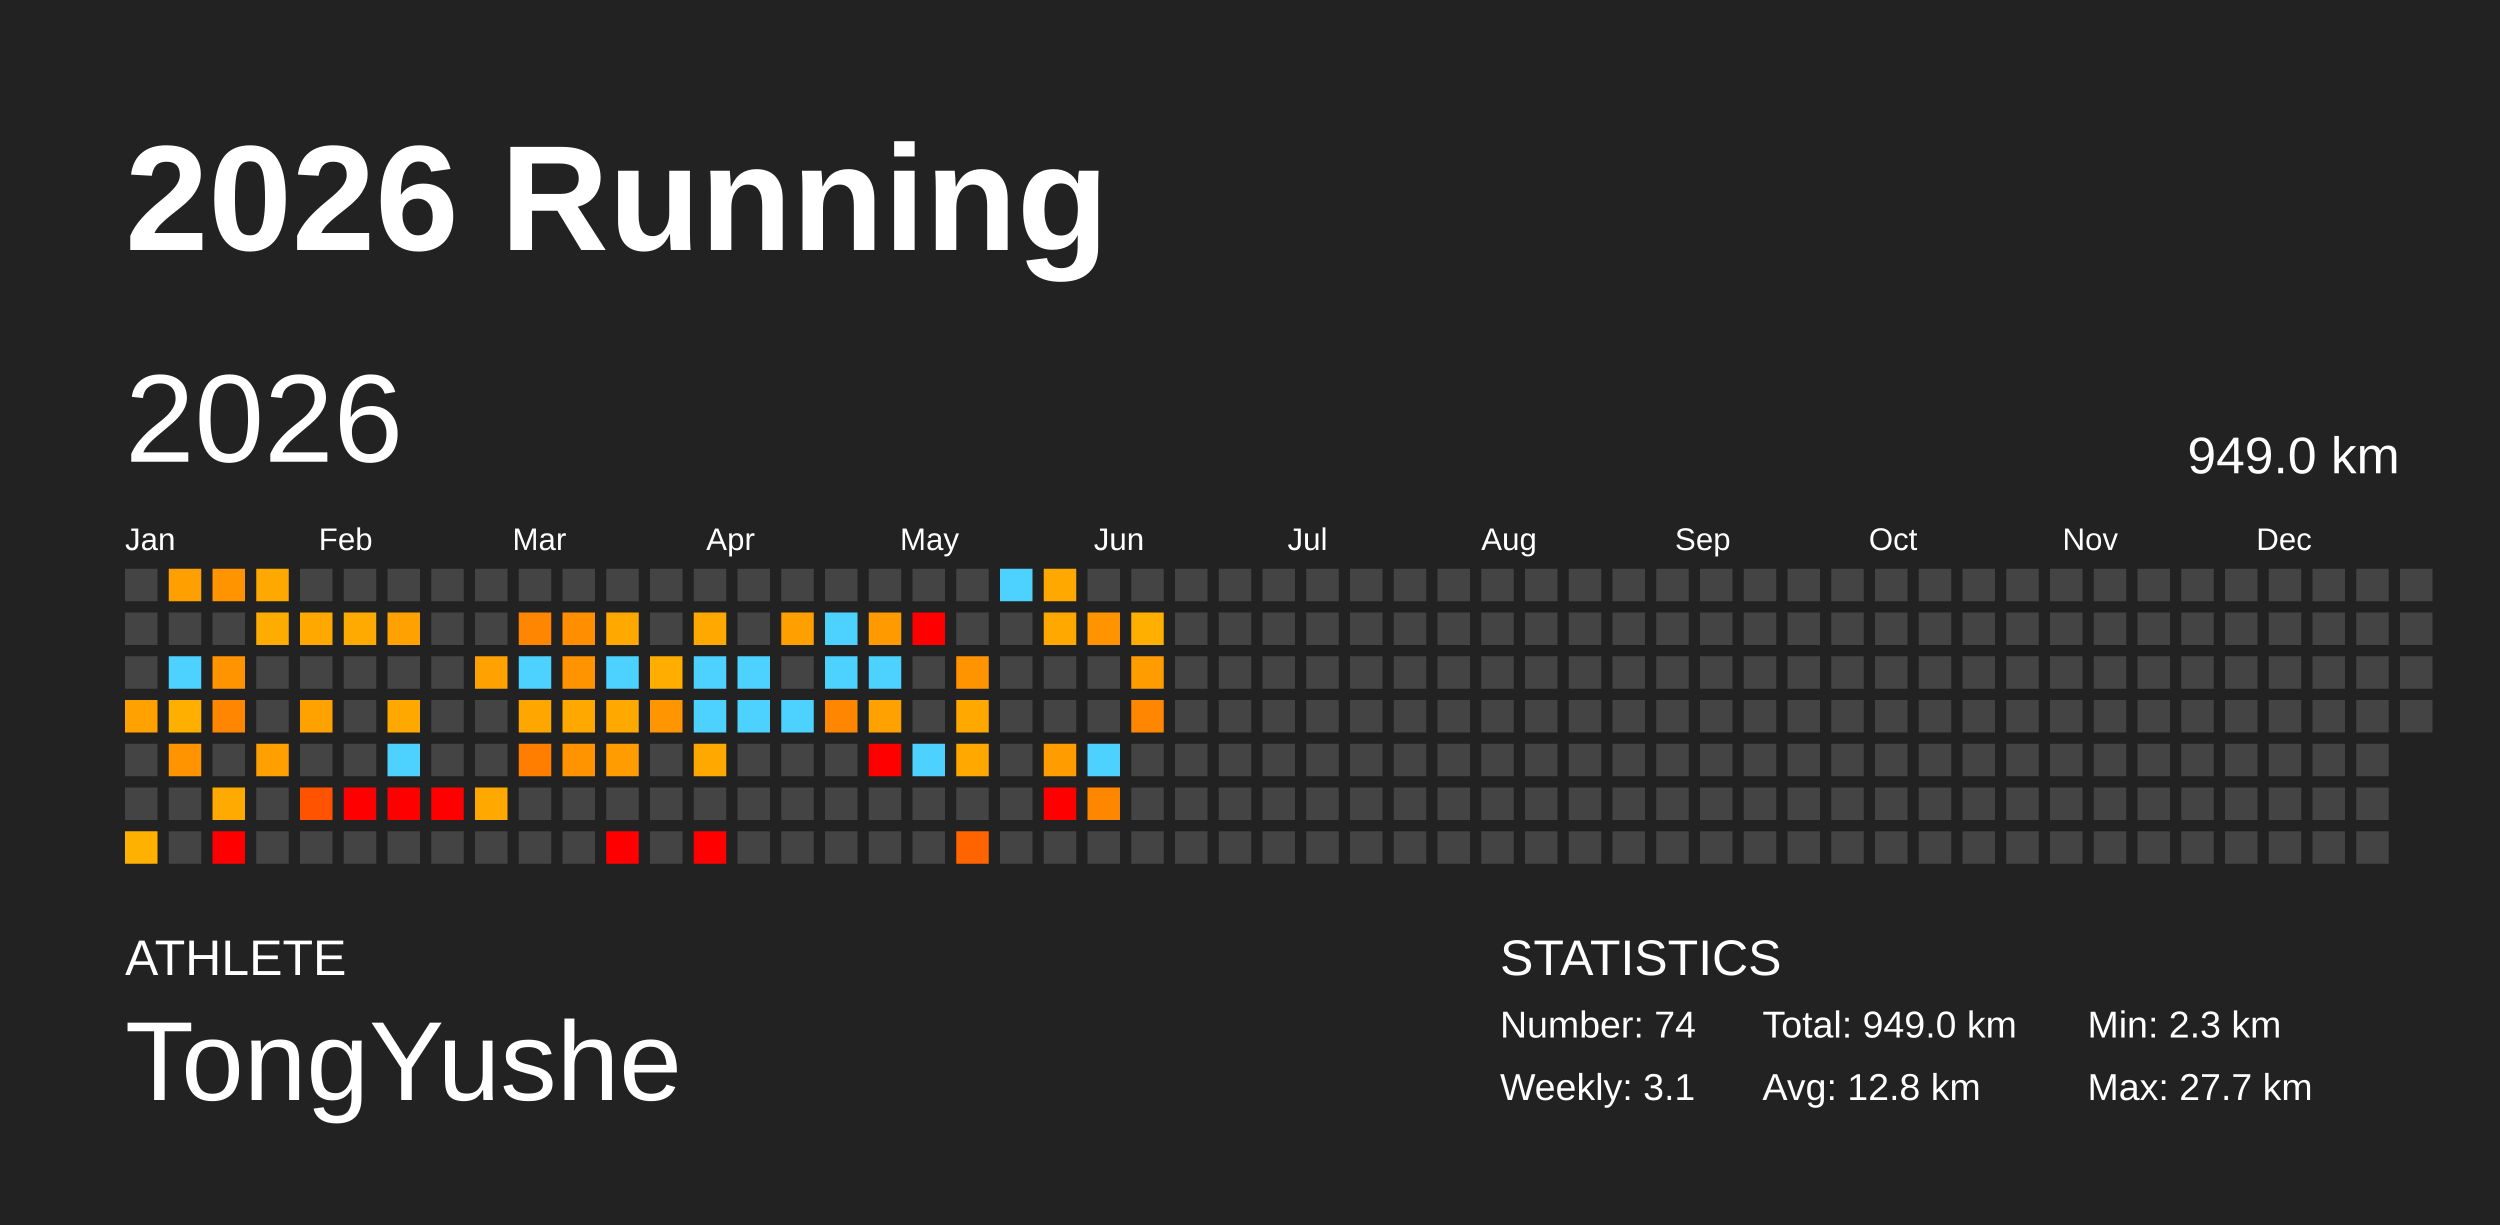
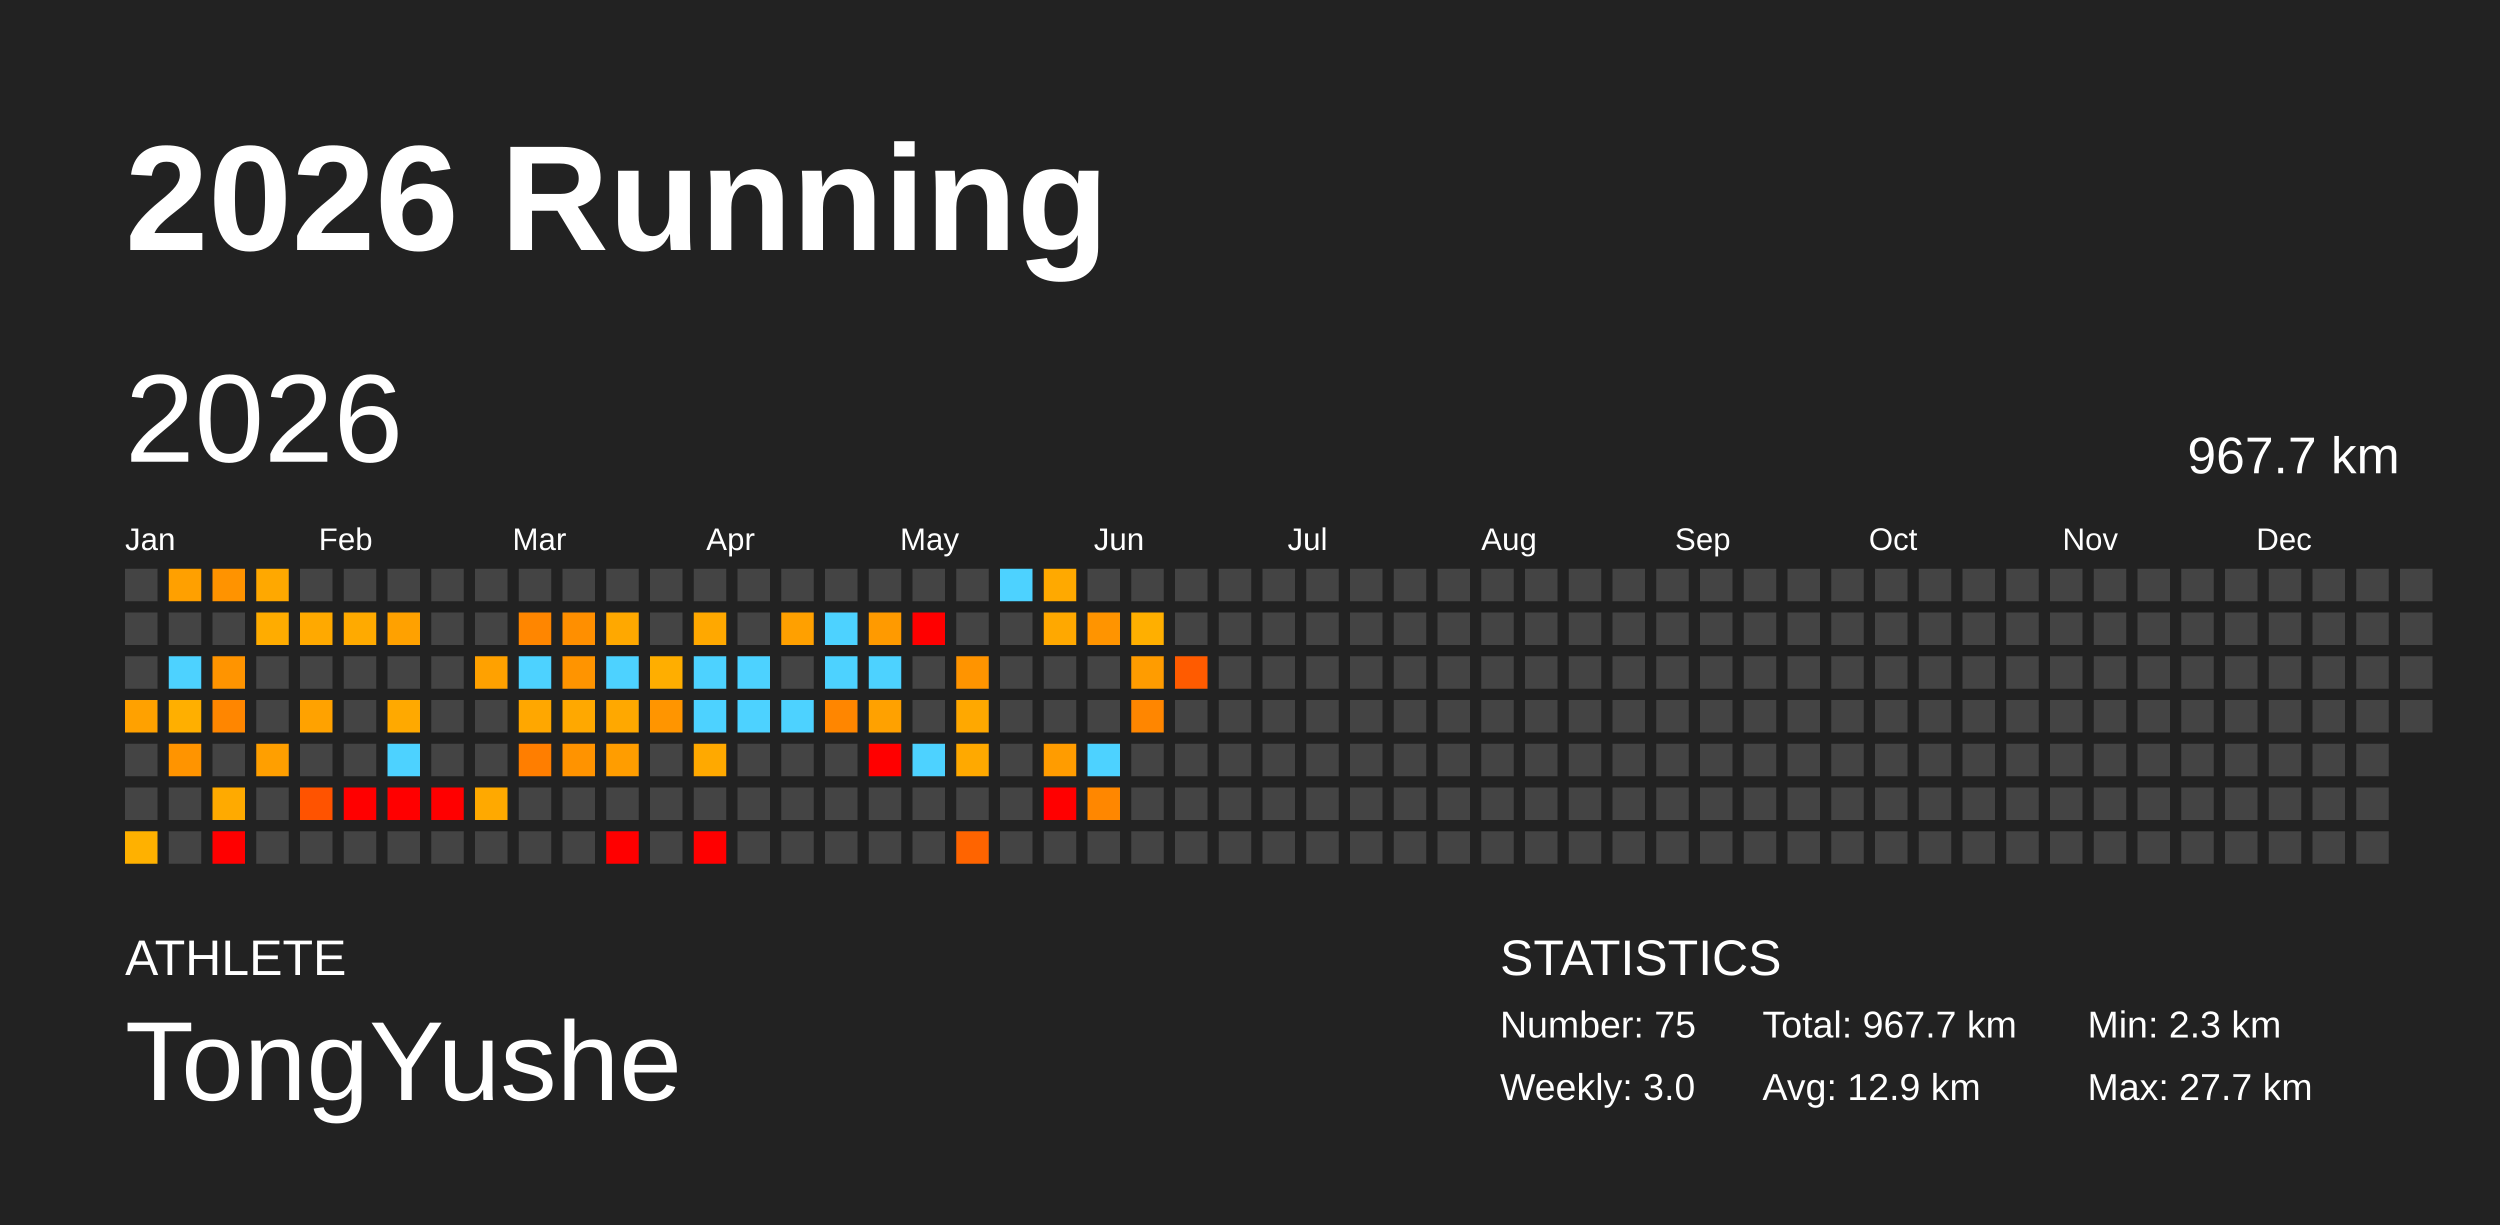
<svg xmlns="http://www.w3.org/2000/svg" baseProfile="full" height="98mm" version="1.1" viewBox="0,0,200,98" width="200mm">
  <defs />
  <rect fill="#222222" height="98" width="200" x="0" y="0" />
  <text fill="#FFFFFF" style="font-size:12px; font-family:Arial; font-weight:bold;" x="10" y="20">2026 Running</text>
  <text fill="#FFFFFF" style="font-size:4px; font-family:Arial" x="10" y="78">ATHLETE</text>
  <text fill="#FFFFFF" style="font-size:9px; font-family:Arial" x="10" y="88">TongYushe</text>
  <text fill="#FFFFFF" style="font-size:4px; font-family:Arial" x="120" y="78">STATISTICS</text>
-   <text fill="#FFFFFF" style="font-size:3px; font-family:Arial" x="120" y="83">Number: 74</text>
-   <text fill="#FFFFFF" style="font-size:3px; font-family:Arial" x="120" y="88">Weekly: 3.1</text>
-   <text fill="#FFFFFF" style="font-size:3px; font-family:Arial" x="141" y="83">Total: 949.0 km</text>
-   <text fill="#FFFFFF" style="font-size:3px; font-family:Arial" x="141" y="88">Avg: 12.8 km</text>
+   <text fill="#FFFFFF" style="font-size:3px; font-family:Arial" x="120" y="83">Number: 75</text>
+   <text fill="#FFFFFF" style="font-size:3px; font-family:Arial" x="120" y="88">Weekly: 3.0</text>
+   <text fill="#FFFFFF" style="font-size:3px; font-family:Arial" x="141" y="83">Total: 967.7 km</text>
+   <text fill="#FFFFFF" style="font-size:3px; font-family:Arial" x="141" y="88">Avg: 12.9 km</text>
  <text fill="#FFFFFF" style="font-size:3px; font-family:Arial" x="167" y="83">Min: 2.3 km</text>
  <text fill="#FFFFFF" style="font-size:3px; font-family:Arial" x="167" y="88">Max: 27.7 km</text>
  <text dominant-baseline="hanging" fill="#FFFFFF" style="font-size:10.0px; font-family:Arial;" x="10" y="30">2026</text>
-   <text dominant-baseline="hanging" fill="#FFFFFF" style="font-size:4.125px; font-family:Arial;" x="175" y="35">949.0 km</text>
+   <text dominant-baseline="hanging" fill="#FFFFFF" style="font-size:4.125px; font-family:Arial;" x="175" y="35">967.7 km</text>
  <text fill="#FFFFFF" style="font-size:2.5px; font-family:Arial" x="10.0" y="44">Jan</text>
  <text fill="#FFFFFF" style="font-size:2.5px; font-family:Arial" x="25.5" y="44">Feb</text>
  <text fill="#FFFFFF" style="font-size:2.5px; font-family:Arial" x="41.0" y="44">Mar</text>
  <text fill="#FFFFFF" style="font-size:2.5px; font-family:Arial" x="56.5" y="44">Apr</text>
  <text fill="#FFFFFF" style="font-size:2.5px; font-family:Arial" x="72.0" y="44">May</text>
  <text fill="#FFFFFF" style="font-size:2.5px; font-family:Arial" x="87.5" y="44">Jun</text>
  <text fill="#FFFFFF" style="font-size:2.5px; font-family:Arial" x="103.0" y="44">Jul</text>
  <text fill="#FFFFFF" style="font-size:2.5px; font-family:Arial" x="118.5" y="44">Aug</text>
  <text fill="#FFFFFF" style="font-size:2.5px; font-family:Arial" x="134.0" y="44">Sep</text>
  <text fill="#FFFFFF" style="font-size:2.5px; font-family:Arial" x="149.5" y="44">Oct</text>
  <text fill="#FFFFFF" style="font-size:2.5px; font-family:Arial" x="165.0" y="44">Nov</text>
  <text fill="#FFFFFF" style="font-size:2.5px; font-family:Arial" x="180.5" y="44">Dec</text>
  <rect fill="#444444" height="2.6" width="2.6" x="10.0" y="45.5" />
  <rect fill="#444444" height="2.6" width="2.6" x="10.0" y="49.0" />
  <rect fill="#444444" height="2.6" width="2.6" x="10.0" y="52.5" />
  <rect fill="#ffa100" height="2.6" width="2.6" x="10.0" y="56.0" />
  <rect fill="#444444" height="2.6" width="2.6" x="10.0" y="59.5" />
  <rect fill="#444444" height="2.6" width="2.6" x="10.0" y="63.0" />
  <rect fill="#ffb100" height="2.6" width="2.6" x="10.0" y="66.5" />
  <rect fill="#ffa000" height="2.6" width="2.6" x="13.5" y="45.5" />
  <rect fill="#444444" height="2.6" width="2.6" x="13.5" y="49.0" />
  <rect fill="#4dd2ff" height="2.6" width="2.6" x="13.5" y="52.5" />
  <rect fill="#ffaf00" height="2.6" width="2.6" x="13.5" y="56.0" />
  <rect fill="#ff9400" height="2.6" width="2.6" x="13.5" y="59.5" />
  <rect fill="#444444" height="2.6" width="2.6" x="13.5" y="63.0" />
  <rect fill="#444444" height="2.6" width="2.6" x="13.5" y="66.5" />
  <rect fill="#ff9300" height="2.6" width="2.6" x="17.0" y="45.5" />
  <rect fill="#444444" height="2.6" width="2.6" x="17.0" y="49.0" />
  <rect fill="#ff9400" height="2.6" width="2.6" x="17.0" y="52.5" />
  <rect fill="#ff8600" height="2.6" width="2.6" x="17.0" y="56.0" />
  <rect fill="#444444" height="2.6" width="2.6" x="17.0" y="59.5" />
  <rect fill="#ffaa00" height="2.6" width="2.6" x="17.0" y="63.0" />
  <rect fill="red" height="2.6" width="2.6" x="17.0" y="66.5" />
  <rect fill="#ffa800" height="2.6" width="2.6" x="20.5" y="45.5" />
  <rect fill="#ffac00" height="2.6" width="2.6" x="20.5" y="49.0" />
  <rect fill="#444444" height="2.6" width="2.6" x="20.5" y="52.5" />
  <rect fill="#444444" height="2.6" width="2.6" x="20.5" y="56.0" />
  <rect fill="#ff9f00" height="2.6" width="2.6" x="20.5" y="59.5" />
  <rect fill="#444444" height="2.6" width="2.6" x="20.5" y="63.0" />
  <rect fill="#444444" height="2.6" width="2.6" x="20.5" y="66.5" />
  <rect fill="#444444" height="2.6" width="2.6" x="24.0" y="45.5" />
  <rect fill="#ffa900" height="2.6" width="2.6" x="24.0" y="49.0" />
  <rect fill="#444444" height="2.6" width="2.6" x="24.0" y="52.5" />
  <rect fill="#ffa200" height="2.6" width="2.6" x="24.0" y="56.0" />
  <rect fill="#444444" height="2.6" width="2.6" x="24.0" y="59.5" />
  <rect fill="#ff5300" height="2.6" width="2.6" x="24.0" y="63.0" />
  <rect fill="#444444" height="2.6" width="2.6" x="24.0" y="66.5" />
  <rect fill="#444444" height="2.6" width="2.6" x="27.5" y="45.5" />
  <rect fill="#ffaa00" height="2.6" width="2.6" x="27.5" y="49.0" />
  <rect fill="#444444" height="2.6" width="2.6" x="27.5" y="52.5" />
  <rect fill="#444444" height="2.6" width="2.6" x="27.5" y="56.0" />
  <rect fill="#444444" height="2.6" width="2.6" x="27.5" y="59.5" />
  <rect fill="red" height="2.6" width="2.6" x="27.5" y="63.0" />
  <rect fill="#444444" height="2.6" width="2.6" x="27.5" y="66.5" />
  <rect fill="#444444" height="2.6" width="2.6" x="31.0" y="45.5" />
  <rect fill="#ffa100" height="2.6" width="2.6" x="31.0" y="49.0" />
  <rect fill="#444444" height="2.6" width="2.6" x="31.0" y="52.5" />
  <rect fill="#ffa900" height="2.6" width="2.6" x="31.0" y="56.0" />
  <rect fill="#4dd2ff" height="2.6" width="2.6" x="31.0" y="59.5" />
  <rect fill="red" height="2.6" width="2.6" x="31.0" y="63.0" />
  <rect fill="#444444" height="2.6" width="2.6" x="31.0" y="66.5" />
  <rect fill="#444444" height="2.6" width="2.6" x="34.5" y="45.5" />
  <rect fill="#444444" height="2.6" width="2.6" x="34.5" y="49.0" />
  <rect fill="#444444" height="2.6" width="2.6" x="34.5" y="52.5" />
  <rect fill="#444444" height="2.6" width="2.6" x="34.5" y="56.0" />
  <rect fill="#444444" height="2.6" width="2.6" x="34.5" y="59.5" />
  <rect fill="red" height="2.6" width="2.6" x="34.5" y="63.0" />
  <rect fill="#444444" height="2.6" width="2.6" x="34.5" y="66.5" />
  <rect fill="#444444" height="2.6" width="2.6" x="38.0" y="45.5" />
  <rect fill="#444444" height="2.6" width="2.6" x="38.0" y="49.0" />
  <rect fill="#ffa100" height="2.6" width="2.6" x="38.0" y="52.5" />
  <rect fill="#444444" height="2.6" width="2.6" x="38.0" y="56.0" />
  <rect fill="#444444" height="2.6" width="2.6" x="38.0" y="59.5" />
  <rect fill="#ffa900" height="2.6" width="2.6" x="38.0" y="63.0" />
  <rect fill="#444444" height="2.6" width="2.6" x="38.0" y="66.5" />
  <rect fill="#444444" height="2.6" width="2.6" x="41.5" y="45.5" />
  <rect fill="#ff8600" height="2.6" width="2.6" x="41.5" y="49.0" />
  <rect fill="#4dd2ff" height="2.6" width="2.6" x="41.5" y="52.5" />
  <rect fill="#ffa700" height="2.6" width="2.6" x="41.5" y="56.0" />
  <rect fill="#ff7e00" height="2.6" width="2.6" x="41.5" y="59.5" />
  <rect fill="#444444" height="2.6" width="2.6" x="41.5" y="63.0" />
  <rect fill="#444444" height="2.6" width="2.6" x="41.5" y="66.5" />
  <rect fill="#444444" height="2.6" width="2.6" x="45.0" y="45.5" />
  <rect fill="#ff8f00" height="2.6" width="2.6" x="45.0" y="49.0" />
  <rect fill="#ff9400" height="2.6" width="2.6" x="45.0" y="52.5" />
  <rect fill="#ffa800" height="2.6" width="2.6" x="45.0" y="56.0" />
  <rect fill="#ff9300" height="2.6" width="2.6" x="45.0" y="59.5" />
  <rect fill="#444444" height="2.6" width="2.6" x="45.0" y="63.0" />
  <rect fill="#444444" height="2.6" width="2.6" x="45.0" y="66.5" />
  <rect fill="#444444" height="2.6" width="2.6" x="48.5" y="45.5" />
  <rect fill="#ffa800" height="2.6" width="2.6" x="48.5" y="49.0" />
  <rect fill="#4dd2ff" height="2.6" width="2.6" x="48.5" y="52.5" />
  <rect fill="#ffa800" height="2.6" width="2.6" x="48.5" y="56.0" />
  <rect fill="#ff9d00" height="2.6" width="2.6" x="48.5" y="59.5" />
  <rect fill="#444444" height="2.6" width="2.6" x="48.5" y="63.0" />
  <rect fill="red" height="2.6" width="2.6" x="48.5" y="66.5" />
  <rect fill="#444444" height="2.6" width="2.6" x="52.0" y="45.5" />
  <rect fill="#444444" height="2.6" width="2.6" x="52.0" y="49.0" />
  <rect fill="#ffae00" height="2.6" width="2.6" x="52.0" y="52.5" />
  <rect fill="#ff9500" height="2.6" width="2.6" x="52.0" y="56.0" />
  <rect fill="#444444" height="2.6" width="2.6" x="52.0" y="59.5" />
  <rect fill="#444444" height="2.6" width="2.6" x="52.0" y="63.0" />
  <rect fill="#444444" height="2.6" width="2.6" x="52.0" y="66.5" />
  <rect fill="#444444" height="2.6" width="2.6" x="55.5" y="45.5" />
  <rect fill="#ffa800" height="2.6" width="2.6" x="55.5" y="49.0" />
  <rect fill="#4dd2ff" height="2.6" width="2.6" x="55.5" y="52.5" />
  <rect fill="#4dd2ff" height="2.6" width="2.6" x="55.5" y="56.0" />
  <rect fill="#ffa900" height="2.6" width="2.6" x="55.5" y="59.5" />
  <rect fill="#444444" height="2.6" width="2.6" x="55.5" y="63.0" />
  <rect fill="red" height="2.6" width="2.6" x="55.5" y="66.5" />
  <rect fill="#444444" height="2.6" width="2.6" x="59.0" y="45.5" />
  <rect fill="#444444" height="2.6" width="2.6" x="59.0" y="49.0" />
  <rect fill="#4dd2ff" height="2.6" width="2.6" x="59.0" y="52.5" />
  <rect fill="#4dd2ff" height="2.6" width="2.6" x="59.0" y="56.0" />
  <rect fill="#444444" height="2.6" width="2.6" x="59.0" y="59.5" />
  <rect fill="#444444" height="2.6" width="2.6" x="59.0" y="63.0" />
  <rect fill="#444444" height="2.6" width="2.6" x="59.0" y="66.5" />
  <rect fill="#444444" height="2.6" width="2.6" x="62.5" y="45.5" />
  <rect fill="#ffa000" height="2.6" width="2.6" x="62.5" y="49.0" />
  <rect fill="#444444" height="2.6" width="2.6" x="62.5" y="52.5" />
  <rect fill="#4dd2ff" height="2.6" width="2.6" x="62.5" y="56.0" />
  <rect fill="#444444" height="2.6" width="2.6" x="62.5" y="59.5" />
  <rect fill="#444444" height="2.6" width="2.6" x="62.5" y="63.0" />
  <rect fill="#444444" height="2.6" width="2.6" x="62.5" y="66.5" />
  <rect fill="#444444" height="2.6" width="2.6" x="66.0" y="45.5" />
  <rect fill="#4dd2ff" height="2.6" width="2.6" x="66.0" y="49.0" />
  <rect fill="#4dd2ff" height="2.6" width="2.6" x="66.0" y="52.5" />
  <rect fill="#ff8600" height="2.6" width="2.6" x="66.0" y="56.0" />
  <rect fill="#444444" height="2.6" width="2.6" x="66.0" y="59.5" />
  <rect fill="#444444" height="2.6" width="2.6" x="66.0" y="63.0" />
  <rect fill="#444444" height="2.6" width="2.6" x="66.0" y="66.5" />
  <rect fill="#444444" height="2.6" width="2.6" x="69.5" y="45.5" />
  <rect fill="#ff9a00" height="2.6" width="2.6" x="69.5" y="49.0" />
  <rect fill="#4dd2ff" height="2.6" width="2.6" x="69.5" y="52.5" />
  <rect fill="#ffa100" height="2.6" width="2.6" x="69.5" y="56.0" />
  <rect fill="red" height="2.6" width="2.6" x="69.5" y="59.5" />
  <rect fill="#444444" height="2.6" width="2.6" x="69.5" y="63.0" />
  <rect fill="#444444" height="2.6" width="2.6" x="69.5" y="66.5" />
  <rect fill="#444444" height="2.6" width="2.6" x="73.0" y="45.5" />
  <rect fill="red" height="2.6" width="2.6" x="73.0" y="49.0" />
  <rect fill="#444444" height="2.6" width="2.6" x="73.0" y="52.5" />
  <rect fill="#444444" height="2.6" width="2.6" x="73.0" y="56.0" />
  <rect fill="#4dd2ff" height="2.6" width="2.6" x="73.0" y="59.5" />
  <rect fill="#444444" height="2.6" width="2.6" x="73.0" y="63.0" />
  <rect fill="#444444" height="2.6" width="2.6" x="73.0" y="66.5" />
  <rect fill="#444444" height="2.6" width="2.6" x="76.5" y="45.5" />
  <rect fill="#444444" height="2.6" width="2.6" x="76.5" y="49.0" />
  <rect fill="#ff9400" height="2.6" width="2.6" x="76.5" y="52.5" />
  <rect fill="#ffa800" height="2.6" width="2.6" x="76.5" y="56.0" />
  <rect fill="#ffa900" height="2.6" width="2.6" x="76.5" y="59.5" />
  <rect fill="#444444" height="2.6" width="2.6" x="76.5" y="63.0" />
  <rect fill="#ff6400" height="2.6" width="2.6" x="76.5" y="66.5" />
  <rect fill="#4dd2ff" height="2.6" width="2.6" x="80.0" y="45.5" />
  <rect fill="#444444" height="2.6" width="2.6" x="80.0" y="49.0" />
  <rect fill="#444444" height="2.6" width="2.6" x="80.0" y="52.5" />
  <rect fill="#444444" height="2.6" width="2.6" x="80.0" y="56.0" />
  <rect fill="#444444" height="2.6" width="2.6" x="80.0" y="59.5" />
  <rect fill="#444444" height="2.6" width="2.6" x="80.0" y="63.0" />
  <rect fill="#444444" height="2.6" width="2.6" x="80.0" y="66.5" />
  <rect fill="#ffa900" height="2.6" width="2.6" x="83.5" y="45.5" />
  <rect fill="#ffa800" height="2.6" width="2.6" x="83.5" y="49.0" />
  <rect fill="#444444" height="2.6" width="2.6" x="83.5" y="52.5" />
  <rect fill="#444444" height="2.6" width="2.6" x="83.5" y="56.0" />
  <rect fill="#ff9c00" height="2.6" width="2.6" x="83.5" y="59.5" />
  <rect fill="red" height="2.6" width="2.6" x="83.5" y="63.0" />
  <rect fill="#444444" height="2.6" width="2.6" x="83.5" y="66.5" />
  <rect fill="#444444" height="2.6" width="2.6" x="87.0" y="45.5" />
  <rect fill="#ff9400" height="2.6" width="2.6" x="87.0" y="49.0" />
  <rect fill="#444444" height="2.6" width="2.6" x="87.0" y="52.5" />
  <rect fill="#444444" height="2.6" width="2.6" x="87.0" y="56.0" />
  <rect fill="#4dd2ff" height="2.6" width="2.6" x="87.0" y="59.5" />
  <rect fill="#ff8700" height="2.6" width="2.6" x="87.0" y="63.0" />
  <rect fill="#444444" height="2.6" width="2.6" x="87.0" y="66.5" />
  <rect fill="#444444" height="2.6" width="2.6" x="90.5" y="45.5" />
  <rect fill="#ffaf00" height="2.6" width="2.6" x="90.5" y="49.0" />
  <rect fill="#ff9c00" height="2.6" width="2.6" x="90.5" y="52.5" />
  <rect fill="#ff8600" height="2.6" width="2.6" x="90.5" y="56.0" />
  <rect fill="#444444" height="2.6" width="2.6" x="90.5" y="59.5" />
  <rect fill="#444444" height="2.6" width="2.6" x="90.5" y="63.0" />
  <rect fill="#444444" height="2.6" width="2.6" x="90.5" y="66.5" />
  <rect fill="#444444" height="2.6" width="2.6" x="94.0" y="45.5" />
  <rect fill="#444444" height="2.6" width="2.6" x="94.0" y="49.0" />
-   <rect fill="#444444" height="2.6" width="2.6" x="94.0" y="52.5" />
+   <rect fill="#ff5b00" height="2.6" width="2.6" x="94.0" y="52.5" />
  <rect fill="#444444" height="2.6" width="2.6" x="94.0" y="56.0" />
  <rect fill="#444444" height="2.6" width="2.6" x="94.0" y="59.5" />
  <rect fill="#444444" height="2.6" width="2.6" x="94.0" y="63.0" />
  <rect fill="#444444" height="2.6" width="2.6" x="94.0" y="66.5" />
  <rect fill="#444444" height="2.6" width="2.6" x="97.5" y="45.5" />
  <rect fill="#444444" height="2.6" width="2.6" x="97.5" y="49.0" />
  <rect fill="#444444" height="2.6" width="2.6" x="97.5" y="52.5" />
  <rect fill="#444444" height="2.6" width="2.6" x="97.5" y="56.0" />
  <rect fill="#444444" height="2.6" width="2.6" x="97.5" y="59.5" />
  <rect fill="#444444" height="2.6" width="2.6" x="97.5" y="63.0" />
  <rect fill="#444444" height="2.6" width="2.6" x="97.5" y="66.5" />
  <rect fill="#444444" height="2.6" width="2.6" x="101.0" y="45.5" />
  <rect fill="#444444" height="2.6" width="2.6" x="101.0" y="49.0" />
  <rect fill="#444444" height="2.6" width="2.6" x="101.0" y="52.5" />
  <rect fill="#444444" height="2.6" width="2.6" x="101.0" y="56.0" />
  <rect fill="#444444" height="2.6" width="2.6" x="101.0" y="59.5" />
  <rect fill="#444444" height="2.6" width="2.6" x="101.0" y="63.0" />
  <rect fill="#444444" height="2.6" width="2.6" x="101.0" y="66.5" />
  <rect fill="#444444" height="2.6" width="2.6" x="104.5" y="45.5" />
  <rect fill="#444444" height="2.6" width="2.6" x="104.5" y="49.0" />
  <rect fill="#444444" height="2.6" width="2.6" x="104.5" y="52.5" />
  <rect fill="#444444" height="2.6" width="2.6" x="104.5" y="56.0" />
  <rect fill="#444444" height="2.6" width="2.6" x="104.5" y="59.5" />
  <rect fill="#444444" height="2.6" width="2.6" x="104.5" y="63.0" />
  <rect fill="#444444" height="2.6" width="2.6" x="104.5" y="66.5" />
  <rect fill="#444444" height="2.6" width="2.6" x="108.0" y="45.5" />
  <rect fill="#444444" height="2.6" width="2.6" x="108.0" y="49.0" />
  <rect fill="#444444" height="2.6" width="2.6" x="108.0" y="52.5" />
  <rect fill="#444444" height="2.6" width="2.6" x="108.0" y="56.0" />
  <rect fill="#444444" height="2.6" width="2.6" x="108.0" y="59.5" />
  <rect fill="#444444" height="2.6" width="2.6" x="108.0" y="63.0" />
  <rect fill="#444444" height="2.6" width="2.6" x="108.0" y="66.5" />
  <rect fill="#444444" height="2.6" width="2.6" x="111.5" y="45.5" />
  <rect fill="#444444" height="2.6" width="2.6" x="111.5" y="49.0" />
  <rect fill="#444444" height="2.6" width="2.6" x="111.5" y="52.5" />
  <rect fill="#444444" height="2.6" width="2.6" x="111.5" y="56.0" />
  <rect fill="#444444" height="2.6" width="2.6" x="111.5" y="59.5" />
  <rect fill="#444444" height="2.6" width="2.6" x="111.5" y="63.0" />
  <rect fill="#444444" height="2.6" width="2.6" x="111.5" y="66.5" />
  <rect fill="#444444" height="2.6" width="2.6" x="115.0" y="45.5" />
  <rect fill="#444444" height="2.6" width="2.6" x="115.0" y="49.0" />
  <rect fill="#444444" height="2.6" width="2.6" x="115.0" y="52.5" />
  <rect fill="#444444" height="2.6" width="2.6" x="115.0" y="56.0" />
  <rect fill="#444444" height="2.6" width="2.6" x="115.0" y="59.5" />
  <rect fill="#444444" height="2.6" width="2.6" x="115.0" y="63.0" />
  <rect fill="#444444" height="2.6" width="2.6" x="115.0" y="66.5" />
  <rect fill="#444444" height="2.6" width="2.6" x="118.5" y="45.5" />
  <rect fill="#444444" height="2.6" width="2.6" x="118.5" y="49.0" />
  <rect fill="#444444" height="2.6" width="2.6" x="118.5" y="52.5" />
  <rect fill="#444444" height="2.6" width="2.6" x="118.5" y="56.0" />
  <rect fill="#444444" height="2.6" width="2.6" x="118.5" y="59.5" />
  <rect fill="#444444" height="2.6" width="2.6" x="118.5" y="63.0" />
  <rect fill="#444444" height="2.6" width="2.6" x="118.5" y="66.5" />
  <rect fill="#444444" height="2.6" width="2.6" x="122.0" y="45.5" />
  <rect fill="#444444" height="2.6" width="2.6" x="122.0" y="49.0" />
  <rect fill="#444444" height="2.6" width="2.6" x="122.0" y="52.5" />
  <rect fill="#444444" height="2.6" width="2.6" x="122.0" y="56.0" />
  <rect fill="#444444" height="2.6" width="2.6" x="122.0" y="59.5" />
  <rect fill="#444444" height="2.6" width="2.6" x="122.0" y="63.0" />
  <rect fill="#444444" height="2.6" width="2.6" x="122.0" y="66.5" />
  <rect fill="#444444" height="2.6" width="2.6" x="125.5" y="45.5" />
  <rect fill="#444444" height="2.6" width="2.6" x="125.5" y="49.0" />
  <rect fill="#444444" height="2.6" width="2.6" x="125.5" y="52.5" />
  <rect fill="#444444" height="2.6" width="2.6" x="125.5" y="56.0" />
  <rect fill="#444444" height="2.6" width="2.6" x="125.5" y="59.5" />
  <rect fill="#444444" height="2.6" width="2.6" x="125.5" y="63.0" />
  <rect fill="#444444" height="2.6" width="2.6" x="125.5" y="66.5" />
  <rect fill="#444444" height="2.6" width="2.6" x="129.0" y="45.5" />
  <rect fill="#444444" height="2.6" width="2.6" x="129.0" y="49.0" />
  <rect fill="#444444" height="2.6" width="2.6" x="129.0" y="52.5" />
  <rect fill="#444444" height="2.6" width="2.6" x="129.0" y="56.0" />
  <rect fill="#444444" height="2.6" width="2.6" x="129.0" y="59.5" />
  <rect fill="#444444" height="2.6" width="2.6" x="129.0" y="63.0" />
  <rect fill="#444444" height="2.6" width="2.6" x="129.0" y="66.5" />
  <rect fill="#444444" height="2.6" width="2.6" x="132.5" y="45.5" />
  <rect fill="#444444" height="2.6" width="2.6" x="132.5" y="49.0" />
  <rect fill="#444444" height="2.6" width="2.6" x="132.5" y="52.5" />
  <rect fill="#444444" height="2.6" width="2.6" x="132.5" y="56.0" />
  <rect fill="#444444" height="2.6" width="2.6" x="132.5" y="59.5" />
  <rect fill="#444444" height="2.6" width="2.6" x="132.5" y="63.0" />
  <rect fill="#444444" height="2.6" width="2.6" x="132.5" y="66.5" />
  <rect fill="#444444" height="2.6" width="2.6" x="136.0" y="45.5" />
  <rect fill="#444444" height="2.6" width="2.6" x="136.0" y="49.0" />
  <rect fill="#444444" height="2.6" width="2.6" x="136.0" y="52.5" />
  <rect fill="#444444" height="2.6" width="2.6" x="136.0" y="56.0" />
  <rect fill="#444444" height="2.6" width="2.6" x="136.0" y="59.5" />
  <rect fill="#444444" height="2.6" width="2.6" x="136.0" y="63.0" />
  <rect fill="#444444" height="2.6" width="2.6" x="136.0" y="66.5" />
  <rect fill="#444444" height="2.6" width="2.6" x="139.5" y="45.5" />
  <rect fill="#444444" height="2.6" width="2.6" x="139.5" y="49.0" />
  <rect fill="#444444" height="2.6" width="2.6" x="139.5" y="52.5" />
  <rect fill="#444444" height="2.6" width="2.6" x="139.5" y="56.0" />
  <rect fill="#444444" height="2.6" width="2.6" x="139.5" y="59.5" />
  <rect fill="#444444" height="2.6" width="2.6" x="139.5" y="63.0" />
  <rect fill="#444444" height="2.6" width="2.6" x="139.5" y="66.5" />
  <rect fill="#444444" height="2.6" width="2.6" x="143.0" y="45.5" />
  <rect fill="#444444" height="2.6" width="2.6" x="143.0" y="49.0" />
  <rect fill="#444444" height="2.6" width="2.6" x="143.0" y="52.5" />
  <rect fill="#444444" height="2.6" width="2.6" x="143.0" y="56.0" />
  <rect fill="#444444" height="2.6" width="2.6" x="143.0" y="59.5" />
  <rect fill="#444444" height="2.6" width="2.6" x="143.0" y="63.0" />
  <rect fill="#444444" height="2.6" width="2.6" x="143.0" y="66.5" />
  <rect fill="#444444" height="2.6" width="2.6" x="146.5" y="45.5" />
  <rect fill="#444444" height="2.6" width="2.6" x="146.5" y="49.0" />
  <rect fill="#444444" height="2.6" width="2.6" x="146.5" y="52.5" />
  <rect fill="#444444" height="2.6" width="2.6" x="146.5" y="56.0" />
  <rect fill="#444444" height="2.6" width="2.6" x="146.5" y="59.5" />
  <rect fill="#444444" height="2.6" width="2.6" x="146.5" y="63.0" />
  <rect fill="#444444" height="2.6" width="2.6" x="146.5" y="66.5" />
  <rect fill="#444444" height="2.6" width="2.6" x="150.0" y="45.5" />
  <rect fill="#444444" height="2.6" width="2.6" x="150.0" y="49.0" />
  <rect fill="#444444" height="2.6" width="2.6" x="150.0" y="52.5" />
  <rect fill="#444444" height="2.6" width="2.6" x="150.0" y="56.0" />
  <rect fill="#444444" height="2.6" width="2.6" x="150.0" y="59.5" />
  <rect fill="#444444" height="2.6" width="2.6" x="150.0" y="63.0" />
  <rect fill="#444444" height="2.6" width="2.6" x="150.0" y="66.5" />
  <rect fill="#444444" height="2.6" width="2.6" x="153.5" y="45.5" />
  <rect fill="#444444" height="2.6" width="2.6" x="153.5" y="49.0" />
  <rect fill="#444444" height="2.6" width="2.6" x="153.5" y="52.5" />
  <rect fill="#444444" height="2.6" width="2.6" x="153.5" y="56.0" />
  <rect fill="#444444" height="2.6" width="2.6" x="153.5" y="59.5" />
  <rect fill="#444444" height="2.6" width="2.6" x="153.5" y="63.0" />
  <rect fill="#444444" height="2.6" width="2.6" x="153.5" y="66.5" />
  <rect fill="#444444" height="2.6" width="2.6" x="157.0" y="45.5" />
  <rect fill="#444444" height="2.6" width="2.6" x="157.0" y="49.0" />
  <rect fill="#444444" height="2.6" width="2.6" x="157.0" y="52.5" />
  <rect fill="#444444" height="2.6" width="2.6" x="157.0" y="56.0" />
  <rect fill="#444444" height="2.6" width="2.6" x="157.0" y="59.5" />
  <rect fill="#444444" height="2.6" width="2.6" x="157.0" y="63.0" />
  <rect fill="#444444" height="2.6" width="2.6" x="157.0" y="66.5" />
  <rect fill="#444444" height="2.6" width="2.6" x="160.5" y="45.5" />
  <rect fill="#444444" height="2.6" width="2.6" x="160.5" y="49.0" />
  <rect fill="#444444" height="2.6" width="2.6" x="160.5" y="52.5" />
  <rect fill="#444444" height="2.6" width="2.6" x="160.5" y="56.0" />
  <rect fill="#444444" height="2.6" width="2.6" x="160.5" y="59.5" />
  <rect fill="#444444" height="2.6" width="2.6" x="160.5" y="63.0" />
  <rect fill="#444444" height="2.6" width="2.6" x="160.5" y="66.5" />
  <rect fill="#444444" height="2.6" width="2.6" x="164.0" y="45.5" />
  <rect fill="#444444" height="2.6" width="2.6" x="164.0" y="49.0" />
  <rect fill="#444444" height="2.6" width="2.6" x="164.0" y="52.5" />
  <rect fill="#444444" height="2.6" width="2.6" x="164.0" y="56.0" />
  <rect fill="#444444" height="2.6" width="2.6" x="164.0" y="59.5" />
  <rect fill="#444444" height="2.6" width="2.6" x="164.0" y="63.0" />
  <rect fill="#444444" height="2.6" width="2.6" x="164.0" y="66.5" />
  <rect fill="#444444" height="2.6" width="2.6" x="167.5" y="45.5" />
  <rect fill="#444444" height="2.6" width="2.6" x="167.5" y="49.0" />
  <rect fill="#444444" height="2.6" width="2.6" x="167.5" y="52.5" />
  <rect fill="#444444" height="2.6" width="2.6" x="167.5" y="56.0" />
  <rect fill="#444444" height="2.6" width="2.6" x="167.5" y="59.5" />
  <rect fill="#444444" height="2.6" width="2.6" x="167.5" y="63.0" />
  <rect fill="#444444" height="2.6" width="2.6" x="167.5" y="66.5" />
  <rect fill="#444444" height="2.6" width="2.6" x="171.0" y="45.5" />
  <rect fill="#444444" height="2.6" width="2.6" x="171.0" y="49.0" />
  <rect fill="#444444" height="2.6" width="2.6" x="171.0" y="52.5" />
  <rect fill="#444444" height="2.6" width="2.6" x="171.0" y="56.0" />
  <rect fill="#444444" height="2.6" width="2.6" x="171.0" y="59.5" />
  <rect fill="#444444" height="2.6" width="2.6" x="171.0" y="63.0" />
  <rect fill="#444444" height="2.6" width="2.6" x="171.0" y="66.5" />
  <rect fill="#444444" height="2.6" width="2.6" x="174.5" y="45.5" />
  <rect fill="#444444" height="2.6" width="2.6" x="174.5" y="49.0" />
  <rect fill="#444444" height="2.6" width="2.6" x="174.5" y="52.5" />
  <rect fill="#444444" height="2.6" width="2.6" x="174.5" y="56.0" />
  <rect fill="#444444" height="2.6" width="2.6" x="174.5" y="59.5" />
  <rect fill="#444444" height="2.6" width="2.6" x="174.5" y="63.0" />
  <rect fill="#444444" height="2.6" width="2.6" x="174.5" y="66.5" />
  <rect fill="#444444" height="2.6" width="2.6" x="178.0" y="45.5" />
  <rect fill="#444444" height="2.6" width="2.6" x="178.0" y="49.0" />
  <rect fill="#444444" height="2.6" width="2.6" x="178.0" y="52.5" />
  <rect fill="#444444" height="2.6" width="2.6" x="178.0" y="56.0" />
  <rect fill="#444444" height="2.6" width="2.6" x="178.0" y="59.5" />
  <rect fill="#444444" height="2.6" width="2.6" x="178.0" y="63.0" />
  <rect fill="#444444" height="2.6" width="2.6" x="178.0" y="66.5" />
  <rect fill="#444444" height="2.6" width="2.6" x="181.5" y="45.5" />
  <rect fill="#444444" height="2.6" width="2.6" x="181.5" y="49.0" />
  <rect fill="#444444" height="2.6" width="2.6" x="181.5" y="52.5" />
  <rect fill="#444444" height="2.6" width="2.6" x="181.5" y="56.0" />
  <rect fill="#444444" height="2.6" width="2.6" x="181.5" y="59.5" />
  <rect fill="#444444" height="2.6" width="2.6" x="181.5" y="63.0" />
  <rect fill="#444444" height="2.6" width="2.6" x="181.5" y="66.5" />
  <rect fill="#444444" height="2.6" width="2.6" x="185.0" y="45.5" />
  <rect fill="#444444" height="2.6" width="2.6" x="185.0" y="49.0" />
  <rect fill="#444444" height="2.6" width="2.6" x="185.0" y="52.5" />
  <rect fill="#444444" height="2.6" width="2.6" x="185.0" y="56.0" />
  <rect fill="#444444" height="2.6" width="2.6" x="185.0" y="59.5" />
  <rect fill="#444444" height="2.6" width="2.6" x="185.0" y="63.0" />
  <rect fill="#444444" height="2.6" width="2.6" x="185.0" y="66.5" />
  <rect fill="#444444" height="2.6" width="2.6" x="188.5" y="45.5" />
  <rect fill="#444444" height="2.6" width="2.6" x="188.5" y="49.0" />
  <rect fill="#444444" height="2.6" width="2.6" x="188.5" y="52.5" />
  <rect fill="#444444" height="2.6" width="2.6" x="188.5" y="56.0" />
  <rect fill="#444444" height="2.6" width="2.6" x="188.5" y="59.5" />
  <rect fill="#444444" height="2.6" width="2.6" x="188.5" y="63.0" />
  <rect fill="#444444" height="2.6" width="2.6" x="188.5" y="66.5" />
  <rect fill="#444444" height="2.6" width="2.6" x="192.0" y="45.5" />
  <rect fill="#444444" height="2.6" width="2.6" x="192.0" y="49.0" />
  <rect fill="#444444" height="2.6" width="2.6" x="192.0" y="52.5" />
  <rect fill="#444444" height="2.6" width="2.6" x="192.0" y="56.0" />
</svg>
